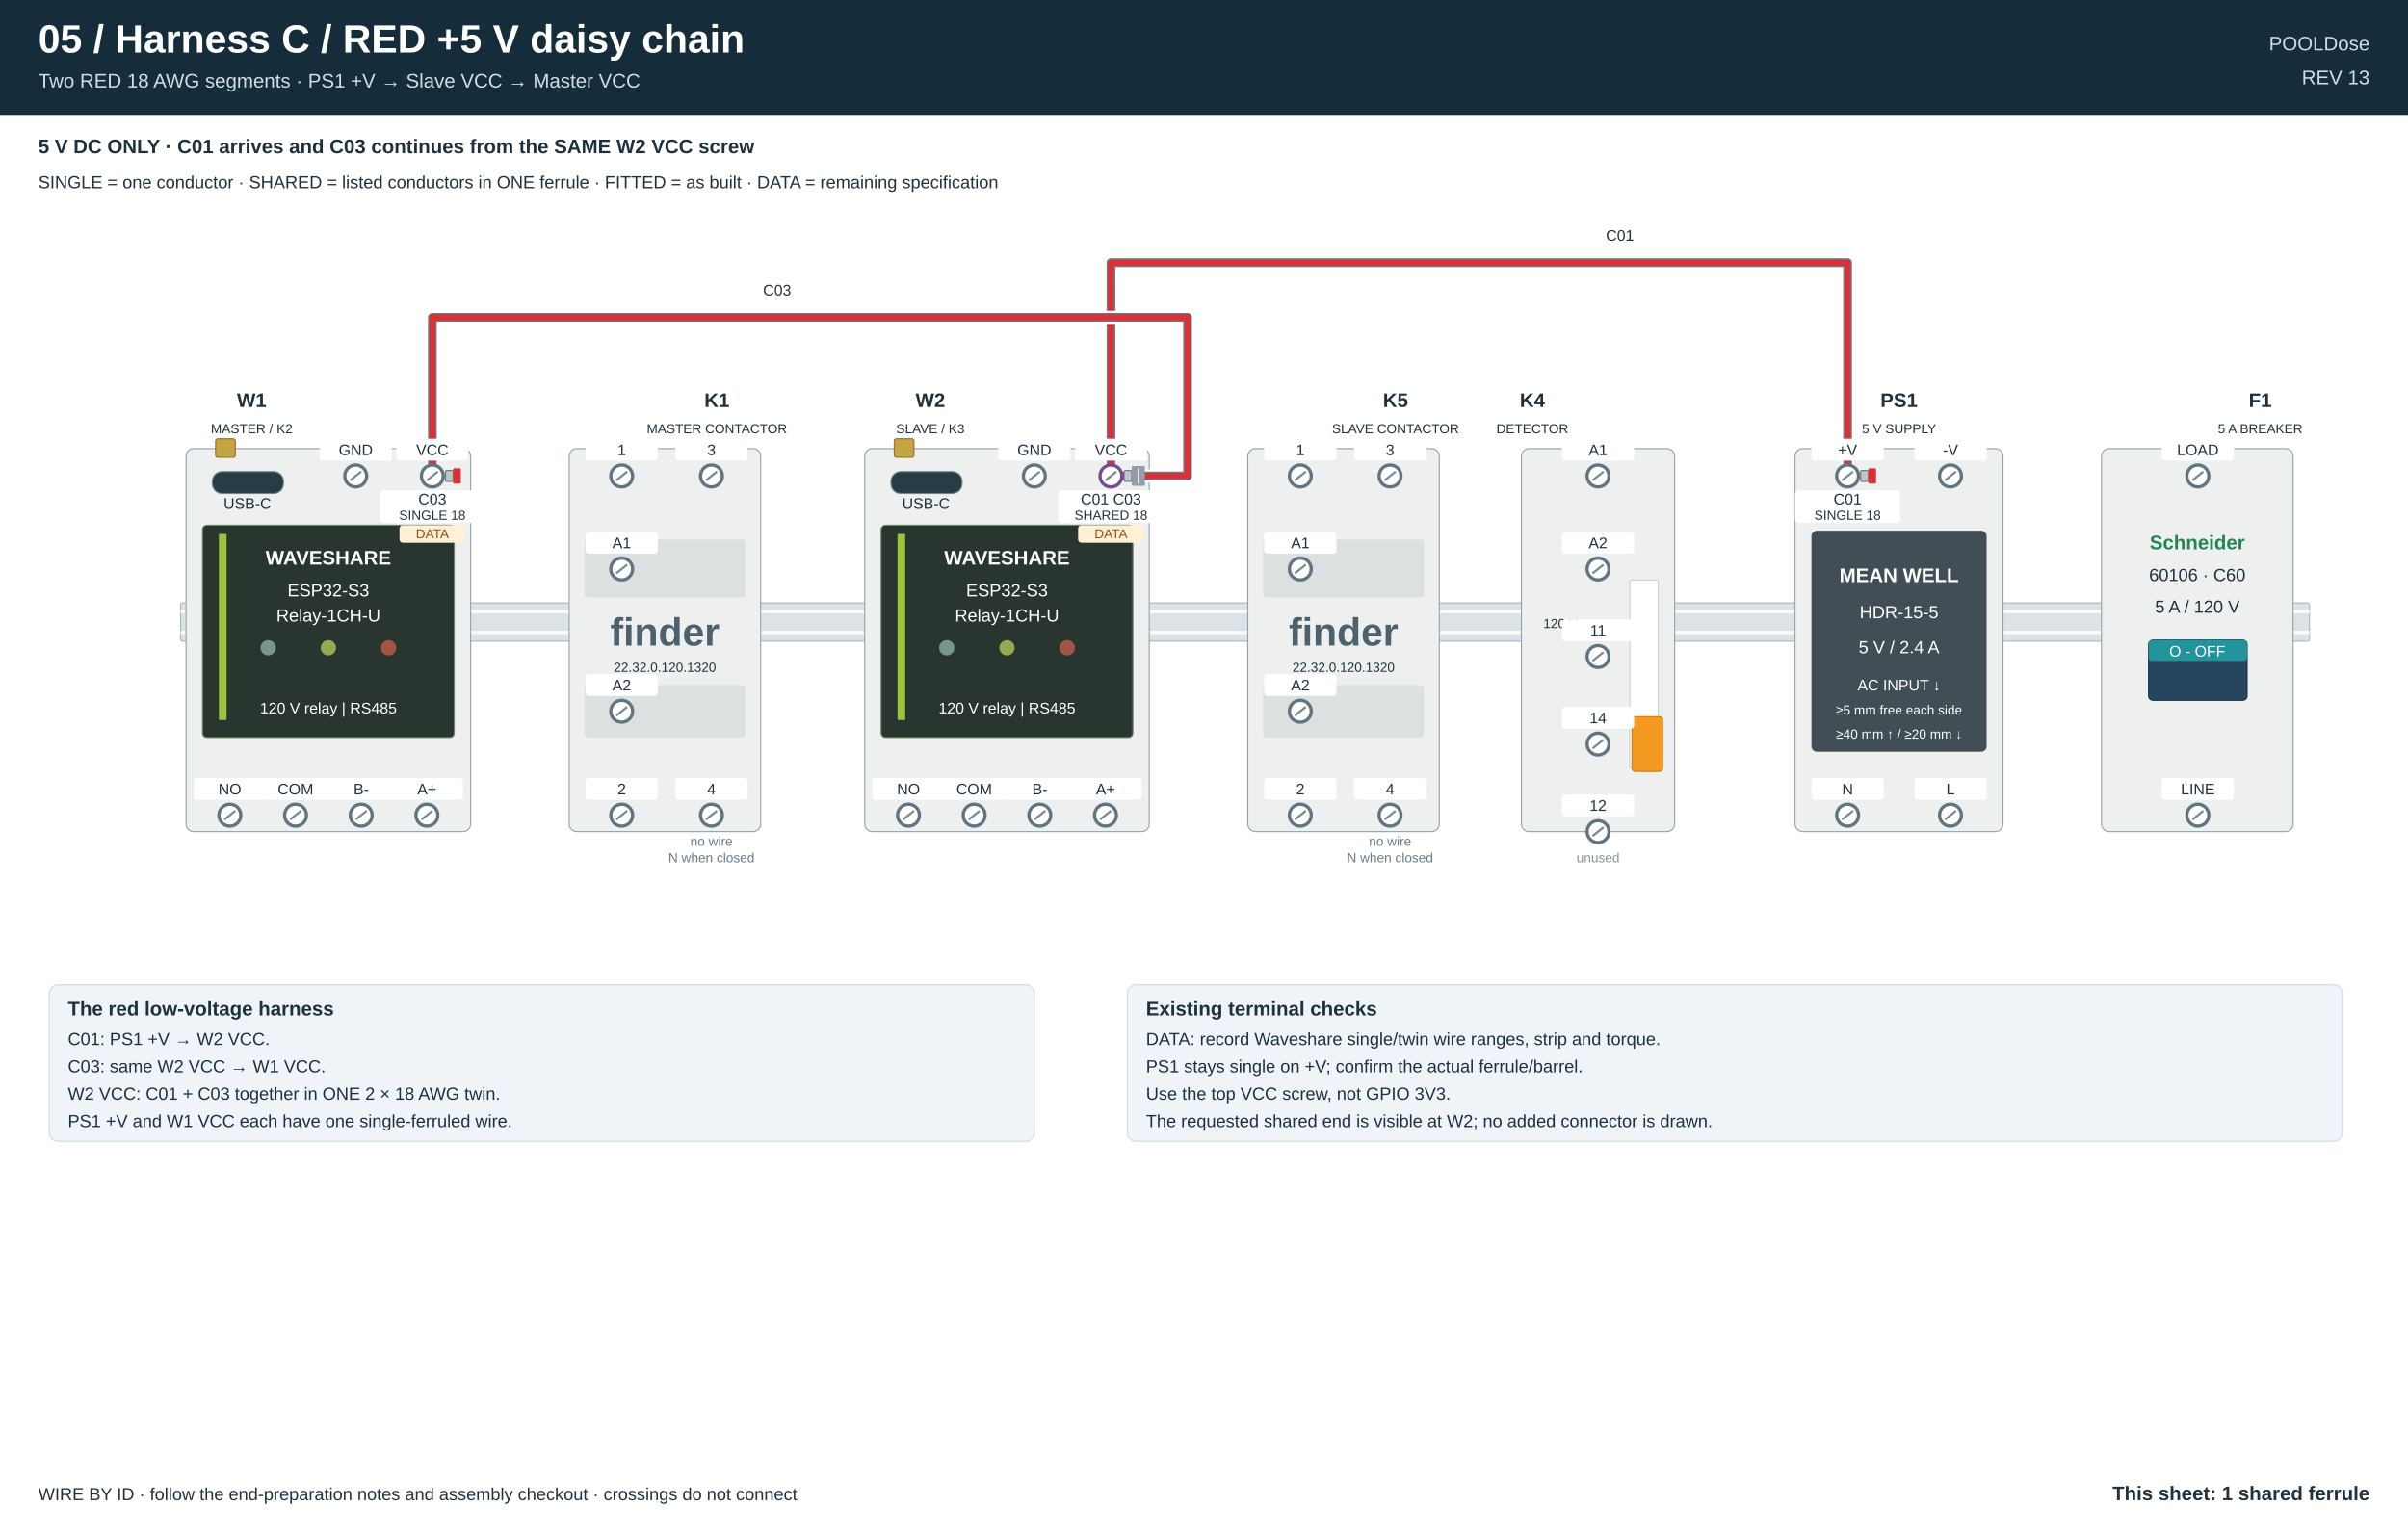
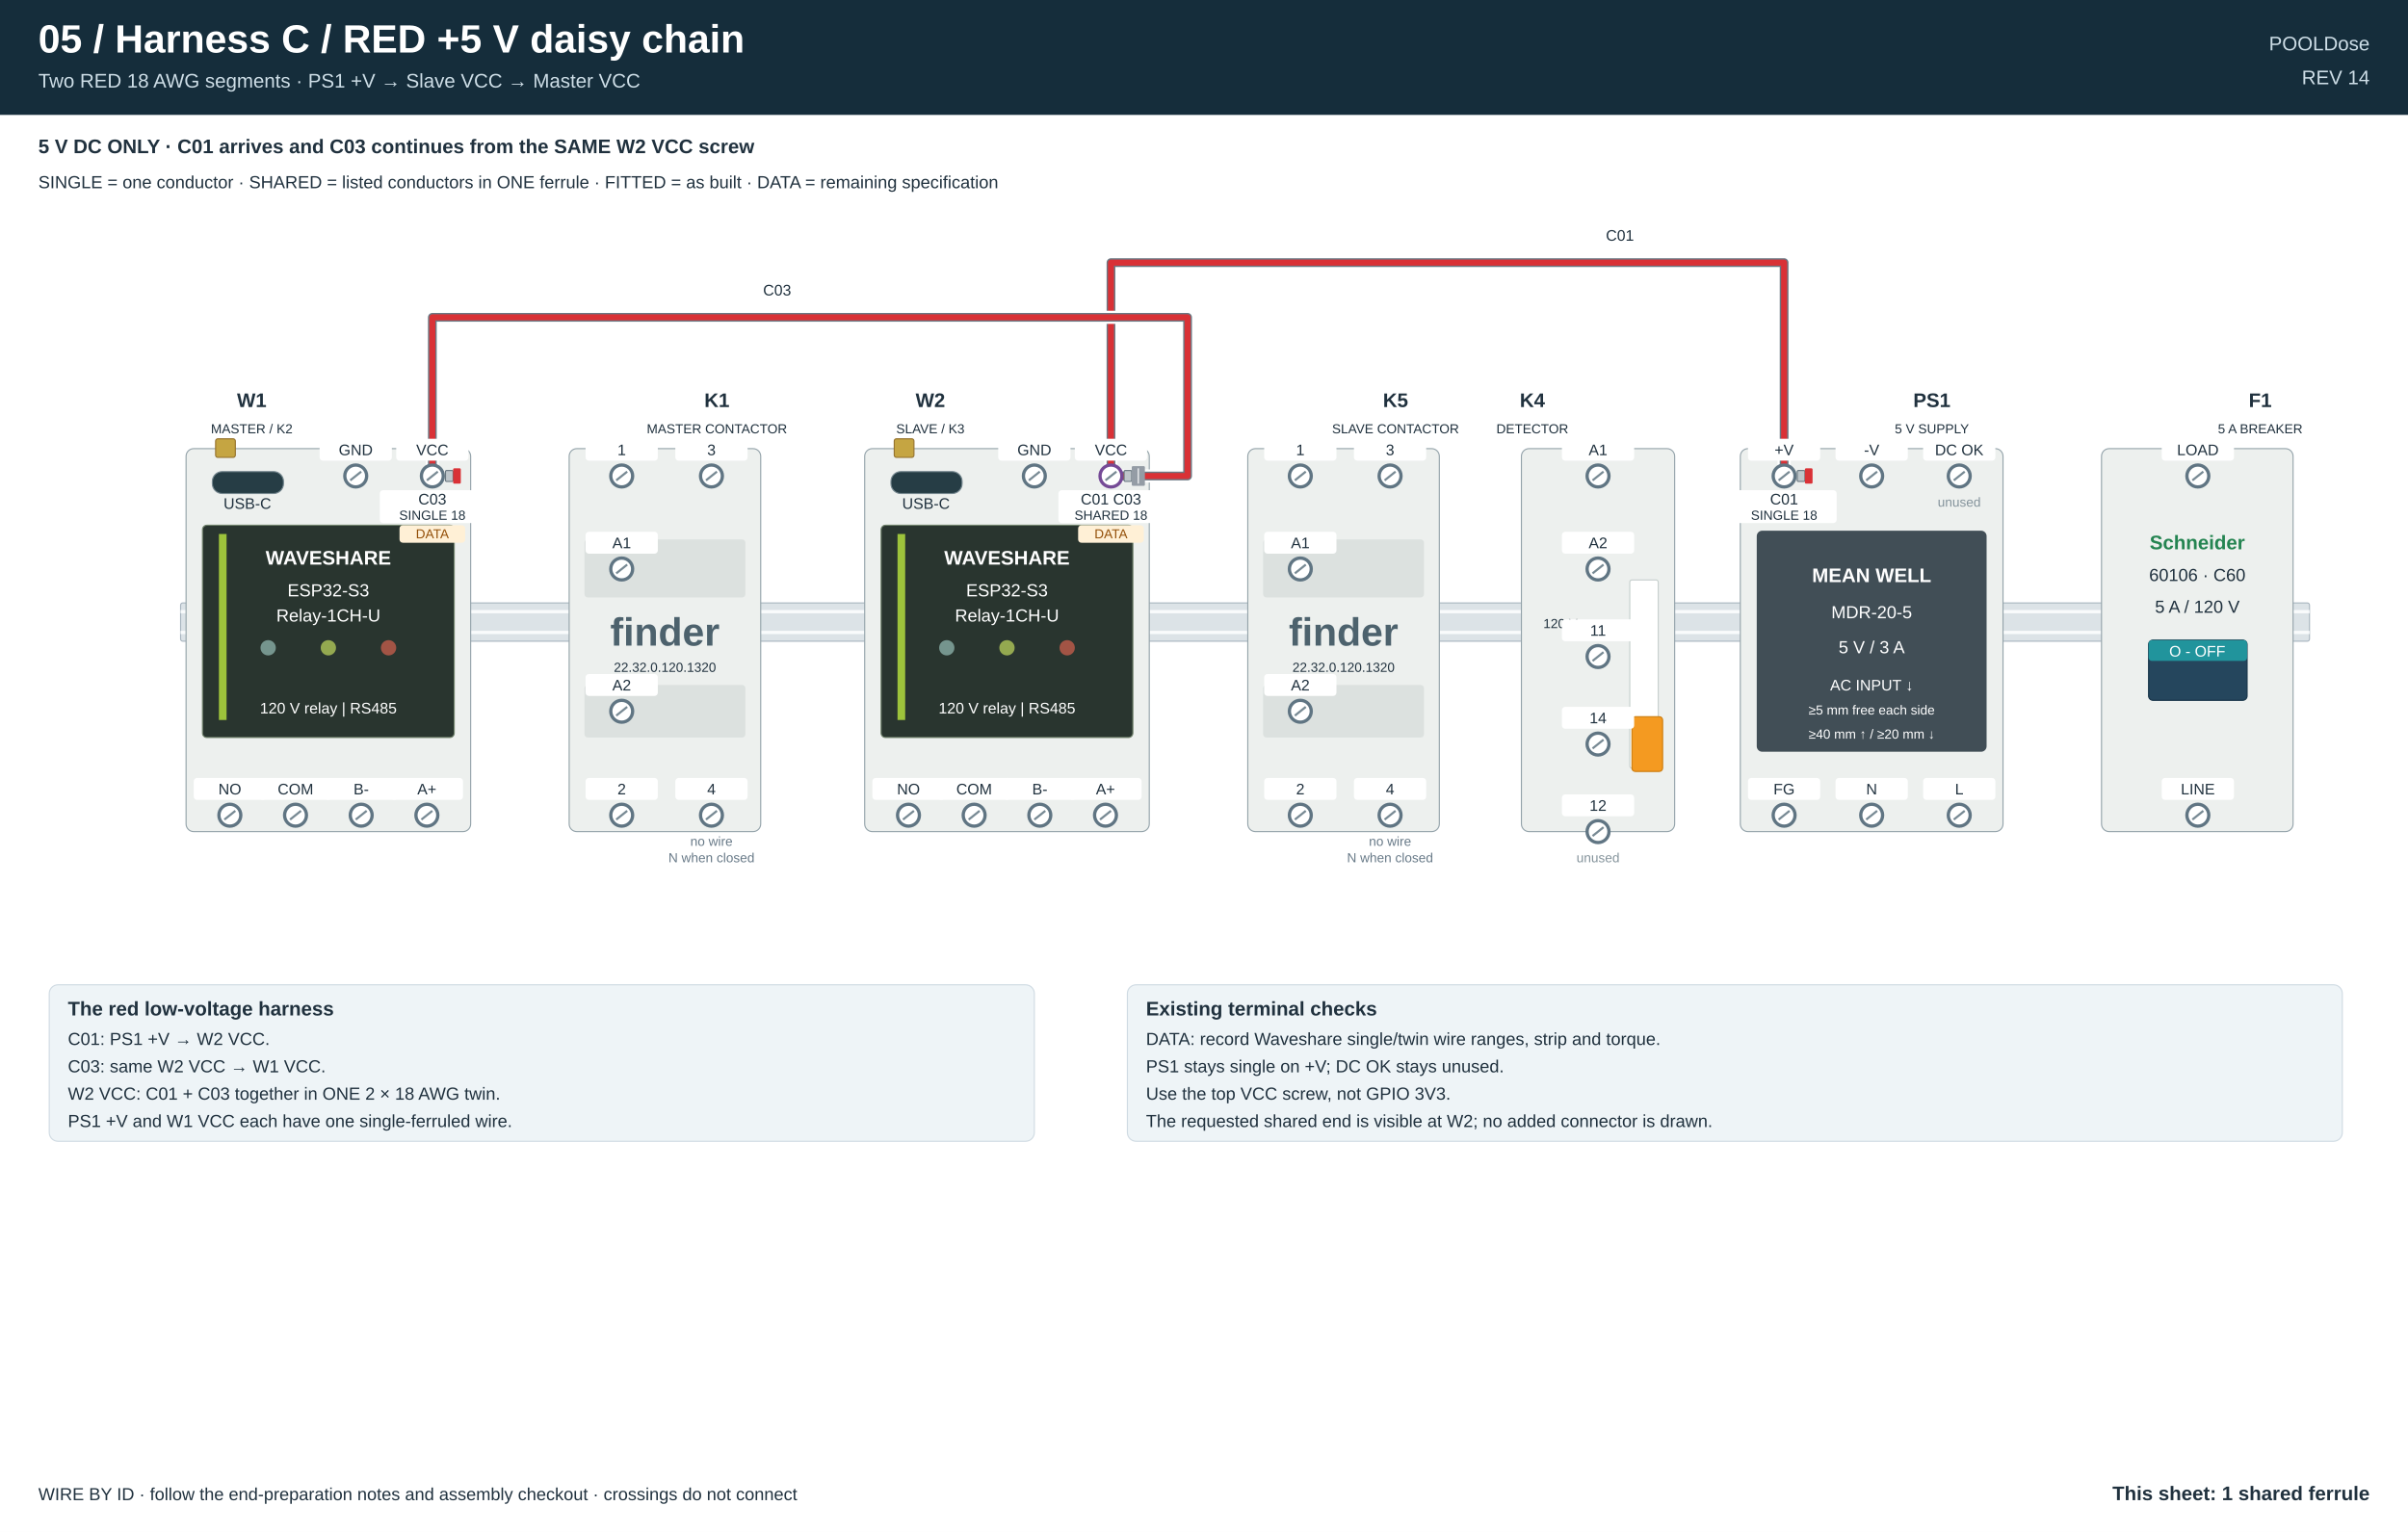
<svg xmlns="http://www.w3.org/2000/svg" width="2200" height="1400" viewBox="0 0 2200 1400" role="img" aria-label="C / RED +5 V">
  <style>text{font-family:Arial,Helvetica,sans-serif;fill:#20313e}
.t-title{font-size:36px;font-weight:700;fill:white}.t-sub{font-size:18px;fill:#cedee7}
.t-label{font-size:18px;font-weight:700}.t-small{font-size:16px}.t-tiny{font-size:14px}
.t-micro{font-size:12px}.t-white{fill:white}.t-muted{fill:#677987}
.wire{cursor:pointer}.wire path{fill:none;stroke-linecap:round;stroke-linejoin:round}
.endpoint{cursor:pointer}.wire.muted,.endpoint.muted{opacity:.12}.wire.selected .halo{stroke:#f3bb42;stroke-width:15}
.endpoint.selected .screw{fill:#ffe599;stroke:#916012;stroke-width:4}
.wire:focus,.endpoint:focus{outline:3px solid #e7ac36}.unused{fill:#85939d}
</style>
  <rect x="0" y="0" width="2200" height="1400" fill="#fff" stroke="none" rx="0" />
  <rect x="0" y="0" width="2200" height="105" fill="#152d3b" stroke="none" rx="0" />
  <text x="35" y="48" class="t-title">05  /  Harness C / RED +5 V daisy chain</text>
  <text x="35" y="80" class="t-sub">Two RED 18 AWG segments · PS1 +V → Slave VCC → Master VCC</text>
  <text x="2165" y="46" class="t-sub" text-anchor="end">POOLDose</text>
-   <text x="2165" y="77" class="t-sub" text-anchor="end">REV 13</text>
+   <text x="2165" y="77" class="t-sub" text-anchor="end">REV 14</text>
  <text x="35" y="140" class="t-label">5 V DC ONLY   ·   C01 arrives and C03 continues from the SAME W2 VCC screw</text>
  <text x="35" y="172" class="t-small">SINGLE = one conductor   ·   SHARED = listed conductors in ONE ferrule   ·   FITTED = as built   ·   DATA = remaining specification</text>
  <rect x="165" y="551" width="1945" height="35" fill="#dce3e7" stroke="#a8b5bf" rx="2" />
  <path d="M165 559 H2110 M165 578 H2110" fill="none" stroke="#f9fbfc" stroke-width="3" />
  <g class="device" data-device="W1" data-x="170">
    <rect x="170" y="410" width="260" height="350" fill="#edf0ee" stroke="#94a3aa" rx="7" />
    <rect x="185" y="480" width="230" height="194" fill="#29352f" stroke="#70826b" rx="4" />
    <rect x="200" y="488" width="7" height="170" fill="#9dc33b" stroke="none" rx="0" />
    <text x="300.0" y="516" class="t-label" text-anchor="middle" style="fill:#fff">WAVESHARE</text>
    <text x="300.0" y="545" class="t-small" text-anchor="middle" style="fill:#fff">ESP32-S3</text>
    <text x="300.0" y="568" class="t-small" text-anchor="middle" style="fill:#fff">Relay-1CH-U</text>
    <circle cx="245" cy="592" r="7" fill="#75958e" stroke="none" />
    <circle cx="300" cy="592" r="7" fill="#94a950" stroke="none" />
    <circle cx="355" cy="592" r="7" fill="#a25445" stroke="none" />
    <text x="300.0" y="652" class="t-tiny" text-anchor="middle" style="fill:#fff">120 V relay | RS485</text>
    <rect x="194" y="431" width="65" height="20" fill="#263d45" stroke="#74868e" rx="9" />
    <text x="226" y="465" class="t-tiny" text-anchor="middle">USB-C</text>
    <rect x="197" y="401" width="18" height="17" fill="#c5a542" stroke="#94712c" rx="2" />
  </g>
  <g class="device" data-device="K1" data-x="520">
    <rect x="520" y="410" width="175" height="350" fill="#edf0ee" stroke="#94a3aa" rx="7" />
    <rect x="534" y="493" width="147" height="53" fill="#dce1df" stroke="none" rx="3" />
    <rect x="534" y="626" width="147" height="48" fill="#dce1df" stroke="none" rx="3" />
    <text x="607.5" y="590" class="t-title" text-anchor="middle" style="fill:#4d626d">finder</text>
    <text x="607.5" y="614" class="t-micro" text-anchor="middle">22.32.0.120.1320</text>
  </g>
  <g class="device" data-device="W2" data-x="790">
    <rect x="790" y="410" width="260" height="350" fill="#edf0ee" stroke="#94a3aa" rx="7" />
    <rect x="805" y="480" width="230" height="194" fill="#29352f" stroke="#70826b" rx="4" />
    <rect x="820" y="488" width="7" height="170" fill="#9dc33b" stroke="none" rx="0" />
    <text x="920.0" y="516" class="t-label" text-anchor="middle" style="fill:#fff">WAVESHARE</text>
    <text x="920.0" y="545" class="t-small" text-anchor="middle" style="fill:#fff">ESP32-S3</text>
    <text x="920.0" y="568" class="t-small" text-anchor="middle" style="fill:#fff">Relay-1CH-U</text>
    <circle cx="865" cy="592" r="7" fill="#75958e" stroke="none" />
    <circle cx="920" cy="592" r="7" fill="#94a950" stroke="none" />
    <circle cx="975" cy="592" r="7" fill="#a25445" stroke="none" />
    <text x="920.0" y="652" class="t-tiny" text-anchor="middle" style="fill:#fff">120 V relay | RS485</text>
    <rect x="814" y="431" width="65" height="20" fill="#263d45" stroke="#74868e" rx="9" />
    <text x="846" y="465" class="t-tiny" text-anchor="middle">USB-C</text>
    <rect x="817" y="401" width="18" height="17" fill="#c5a542" stroke="#94712c" rx="2" />
  </g>
  <g class="device" data-device="K5" data-x="1140">
    <rect x="1140" y="410" width="175" height="350" fill="#edf0ee" stroke="#94a3aa" rx="7" />
    <rect x="1154" y="493" width="147" height="53" fill="#dce1df" stroke="none" rx="3" />
    <rect x="1154" y="626" width="147" height="48" fill="#dce1df" stroke="none" rx="3" />
    <text x="1227.5" y="590" class="t-title" text-anchor="middle" style="fill:#4d626d">finder</text>
    <text x="1227.5" y="614" class="t-micro" text-anchor="middle">22.32.0.120.1320</text>
  </g>
  <g class="device" data-device="K4" data-x="1390">
    <rect x="1390" y="410" width="140" height="350" fill="#edf0ee" stroke="#94a3aa" rx="7" />
    <rect x="1489" y="530" width="26" height="172" fill="#fff" stroke="#c6cfcd" rx="2" />
    <rect x="1491" y="655" width="28" height="50" fill="#f49a21" stroke="#cc7b0c" rx="3" />
    <text x="1410" y="574" class="t-micro">120 V</text>
  </g>
-   <g class="device" data-device="PS1" data-x="1640">
-     <rect x="1640" y="410" width="190" height="350" fill="#edf0ee" stroke="#94a3aa" rx="7" />
-     <rect x="1655" y="485" width="160" height="202" fill="#414e56" stroke="none" rx="5" />
-     <text x="1735.0" y="532" class="t-label" text-anchor="middle" style="fill:#fff">MEAN WELL</text>
-     <text x="1735.0" y="565" class="t-small" text-anchor="middle" style="fill:#fff">HDR-15-5</text>
-     <text x="1735.0" y="597" class="t-small" text-anchor="middle" style="fill:#fff">5 V / 2.4 A</text>
-     <text x="1735.0" y="631" class="t-tiny" text-anchor="middle" style="fill:#fff">AC INPUT ↓</text>
-     <text x="1735.0" y="653" class="t-micro" text-anchor="middle" style="fill:#fff">≥5 mm free each side</text>
-     <text x="1735.0" y="675" class="t-micro" text-anchor="middle" style="fill:#fff">≥40 mm ↑ / ≥20 mm ↓</text>
+   <g class="device" data-device="PS1" data-x="1590">
+     <rect x="1590" y="410" width="240" height="350" fill="#edf0ee" stroke="#94a3aa" rx="7" />
+     <rect x="1605" y="485" width="210" height="202" fill="#414e56" stroke="none" rx="5" />
+     <text x="1710.0" y="532" class="t-label" text-anchor="middle" style="fill:#fff">MEAN WELL</text>
+     <text x="1710.0" y="565" class="t-small" text-anchor="middle" style="fill:#fff">MDR-20-5</text>
+     <text x="1710.0" y="597" class="t-small" text-anchor="middle" style="fill:#fff">5 V / 3 A</text>
+     <text x="1710.0" y="631" class="t-tiny" text-anchor="middle" style="fill:#fff">AC INPUT ↓</text>
+     <text x="1710.0" y="653" class="t-micro" text-anchor="middle" style="fill:#fff">≥5 mm free each side</text>
+     <text x="1710.0" y="675" class="t-micro" text-anchor="middle" style="fill:#fff">≥40 mm ↑ / ≥20 mm ↓</text>
  </g>
  <g class="device" data-device="F1" data-x="1920">
    <rect x="1920" y="410" width="175" height="350" fill="#edf0ee" stroke="#94a3aa" rx="7" />
    <text x="2007.5" y="502" class="t-label" text-anchor="middle" style="fill:#248451">Schneider</text>
    <text x="2007.5" y="531" class="t-small" text-anchor="middle">60106 · C60</text>
    <text x="2007.5" y="560" class="t-small" text-anchor="middle">5 A / 120 V</text>
    <rect x="1963" y="585" width="90" height="55" fill="#25465d" stroke="#153246" rx="4" />
    <rect x="1963" y="585" width="90" height="19" fill="#21949c" stroke="none" rx="3" />
    <text x="2007.5" y="600" class="t-tiny" text-anchor="middle" style="fill:#fff">O - OFF</text>
  </g>
-   <g class="wire" data-wires="C01" tabindex="0" role="button" aria-label="C01: Red, PS1 top LEFT +V, terminal 1 to W2 Slave / K3: top power RIGHT (+5 V) screw VCC">
-     <path d="M1688,435 L1688,240 L1015,240 L1015,435" fill="none" stroke="#fff" stroke-width="12" class="halo" />
-     <path d="M1688,435 L1688,240 L1015,240 L1015,435" fill="none" stroke="#6a7883" stroke-width="8" />
-     <path d="M1688,435 L1688,240 L1015,240 L1015,435" fill="none" stroke="#d93136" stroke-width="5.5" id="wire-C01" data-from="PS1:+V" data-to="W2:VCC" />
+   <g class="wire" data-wires="C01" tabindex="0" role="button" aria-label="C01: Red, PS1 top LEFT +V to W2 Slave / K3: top power RIGHT (+5 V) screw VCC">
+     <path d="M1630,435 L1630,240 L1015,240 L1015,435" fill="none" stroke="#fff" stroke-width="12" class="halo" />
+     <path d="M1630,435 L1630,240 L1015,240 L1015,435" fill="none" stroke="#6a7883" stroke-width="8" />
+     <path d="M1630,435 L1630,240 L1015,240 L1015,435" fill="none" stroke="#d93136" stroke-width="5.5" id="wire-C01" data-from="PS1:+V" data-to="W2:VCC" />
  </g>
  <g class="wire" data-wires="C03" tabindex="0" role="button" aria-label="C03: Red, W2 Slave / K3: top power RIGHT (+5 V) screw VCC to W1 Master / K2: top power RIGHT (+5 V) screw VCC">
    <path d="M1015,435 L1085,435 L1085,290 L395,290 L395,435" fill="none" stroke="#fff" stroke-width="12" class="halo" />
    <path d="M1015,435 L1085,435 L1085,290 L395,290 L395,435" fill="none" stroke="#6a7883" stroke-width="8" />
    <path d="M1015,435 L1085,435 L1085,290 L395,290 L395,435" fill="none" stroke="#d93136" stroke-width="5.5" id="wire-C03" data-from="W2:VCC" data-to="W1:VCC" />
  </g>
  <text x="230" y="372" class="t-label" text-anchor="middle">W1</text>
  <text x="230" y="396" class="t-micro" text-anchor="middle">MASTER / K2</text>
  <text x="655" y="372" class="t-label" text-anchor="middle">K1</text>
  <text x="655" y="396" class="t-micro" text-anchor="middle">MASTER CONTACTOR</text>
  <text x="850" y="372" class="t-label" text-anchor="middle">W2</text>
  <text x="850" y="396" class="t-micro" text-anchor="middle">SLAVE / K3</text>
  <text x="1275" y="372" class="t-label" text-anchor="middle">K5</text>
  <text x="1275" y="396" class="t-micro" text-anchor="middle">SLAVE CONTACTOR</text>
  <text x="1400" y="372" class="t-label" text-anchor="middle">K4</text>
  <text x="1400" y="396" class="t-micro" text-anchor="middle">DETECTOR</text>
-   <text x="1735" y="372" class="t-label" text-anchor="middle">PS1</text>
-   <text x="1735" y="396" class="t-micro" text-anchor="middle">5 V SUPPLY</text>
+   <text x="1765" y="372" class="t-label" text-anchor="middle">PS1</text>
+   <text x="1765" y="396" class="t-micro" text-anchor="middle">5 V SUPPLY</text>
  <text x="2065" y="372" class="t-label" text-anchor="middle">F1</text>
  <text x="2065" y="396" class="t-micro" text-anchor="middle">5 A BREAKER</text>
  <g class="endpoint" data-endpoint="W1:GND" data-wires="" data-prep="" data-status="">
    <circle cx="325" cy="435" r="10" fill="#fff" stroke="#607583" class="screw" stroke-width="3" />
    <path d="M320 439 l10 -8" fill="none" stroke="#788a94" stroke-width="2" />
    <rect x="292" y="401" width="66" height="20" fill="#fff" stroke="none" rx="3" />
    <text x="325" y="416" class="t-tiny" text-anchor="middle">GND</text>
  </g>
  <g class="endpoint" data-endpoint="W1:VCC" data-wires="C03" data-prep="S18" data-status="DATA">
    <circle cx="395" cy="435" r="10" fill="#fff" stroke="#607583" class="screw" stroke-width="3" />
    <path d="M390 439 l10 -8" fill="none" stroke="#788a94" stroke-width="2" />
    <rect x="362" y="401" width="66" height="20" fill="#fff" stroke="none" rx="3" />
    <text x="395" y="416" class="t-tiny" text-anchor="middle">VCC</text>
    <rect x="347" y="448" width="96" height="30" fill="#fff" stroke="none" rx="3" />
    <text x="395" y="461" class="t-tiny" text-anchor="middle">C03</text>
    <text x="395" y="475" class="t-micro" text-anchor="middle">SINGLE 18</text>
    <rect x="365" y="480" width="60" height="16" fill="#fff0d6" stroke="none" rx="3" />
    <text x="395" y="492" class="t-micro" text-anchor="middle" style="fill:#934f08">DATA</text>
    <rect x="407" y="430" width="7" height="10" fill="#bec6ca" stroke="#67757e" rx="1" />
    <rect x="414" y="428" width="7" height="14" fill="#d93136" stroke="none" rx="1" />
  </g>
  <g class="endpoint" data-endpoint="W1:NO" data-wires="" data-prep="" data-status="">
    <circle cx="210" cy="745" r="10" fill="#fff" stroke="#607583" class="screw" stroke-width="3" />
    <path d="M205 749 l10 -8" fill="none" stroke="#788a94" stroke-width="2" />
    <rect x="177" y="711" width="66" height="20" fill="#fff" stroke="none" rx="3" />
    <text x="210" y="726" class="t-tiny" text-anchor="middle">NO</text>
  </g>
  <g class="endpoint" data-endpoint="W1:COM" data-wires="" data-prep="" data-status="">
    <circle cx="270" cy="745" r="10" fill="#fff" stroke="#607583" class="screw" stroke-width="3" />
    <path d="M265 749 l10 -8" fill="none" stroke="#788a94" stroke-width="2" />
    <rect x="237" y="711" width="66" height="20" fill="#fff" stroke="none" rx="3" />
    <text x="270" y="726" class="t-tiny" text-anchor="middle">COM</text>
  </g>
  <g class="endpoint" data-endpoint="W1:B-" data-wires="" data-prep="" data-status="">
    <circle cx="330" cy="745" r="10" fill="#fff" stroke="#607583" class="screw" stroke-width="3" />
    <path d="M325 749 l10 -8" fill="none" stroke="#788a94" stroke-width="2" />
    <rect x="297" y="711" width="66" height="20" fill="#fff" stroke="none" rx="3" />
    <text x="330" y="726" class="t-tiny" text-anchor="middle">B-</text>
  </g>
  <g class="endpoint" data-endpoint="W1:A+" data-wires="" data-prep="" data-status="">
    <circle cx="390" cy="745" r="10" fill="#fff" stroke="#607583" class="screw" stroke-width="3" />
    <path d="M385 749 l10 -8" fill="none" stroke="#788a94" stroke-width="2" />
    <rect x="357" y="711" width="66" height="20" fill="#fff" stroke="none" rx="3" />
    <text x="390" y="726" class="t-tiny" text-anchor="middle">A+</text>
  </g>
  <g class="endpoint" data-endpoint="K1:1" data-wires="" data-prep="" data-status="">
    <circle cx="568" cy="435" r="10" fill="#fff" stroke="#607583" class="screw" stroke-width="3" />
    <path d="M563 439 l10 -8" fill="none" stroke="#788a94" stroke-width="2" />
    <rect x="535" y="401" width="66" height="20" fill="#fff" stroke="none" rx="3" />
    <text x="568" y="416" class="t-tiny" text-anchor="middle">1</text>
  </g>
  <g class="endpoint" data-endpoint="K1:3" data-wires="" data-prep="" data-status="">
    <circle cx="650" cy="435" r="10" fill="#fff" stroke="#607583" class="screw" stroke-width="3" />
    <path d="M645 439 l10 -8" fill="none" stroke="#788a94" stroke-width="2" />
    <rect x="617" y="401" width="66" height="20" fill="#fff" stroke="none" rx="3" />
    <text x="650" y="416" class="t-tiny" text-anchor="middle">3</text>
  </g>
  <g class="endpoint" data-endpoint="K1:A1" data-wires="" data-prep="" data-status="">
    <circle cx="568" cy="520" r="10" fill="#fff" stroke="#607583" class="screw" stroke-width="3" />
    <path d="M563 524 l10 -8" fill="none" stroke="#788a94" stroke-width="2" />
    <rect x="535" y="486" width="66" height="20" fill="#fff" stroke="none" rx="3" />
    <text x="568" y="501" class="t-tiny" text-anchor="middle">A1</text>
  </g>
  <g class="endpoint" data-endpoint="K1:A2" data-wires="" data-prep="" data-status="">
    <circle cx="568" cy="650" r="10" fill="#fff" stroke="#607583" class="screw" stroke-width="3" />
    <path d="M563 654 l10 -8" fill="none" stroke="#788a94" stroke-width="2" />
    <rect x="535" y="616" width="66" height="20" fill="#fff" stroke="none" rx="3" />
    <text x="568" y="631" class="t-tiny" text-anchor="middle">A2</text>
  </g>
  <g class="endpoint" data-endpoint="K1:2" data-wires="" data-prep="" data-status="">
    <circle cx="568" cy="745" r="10" fill="#fff" stroke="#607583" class="screw" stroke-width="3" />
    <path d="M563 749 l10 -8" fill="none" stroke="#788a94" stroke-width="2" />
    <rect x="535" y="711" width="66" height="20" fill="#fff" stroke="none" rx="3" />
    <text x="568" y="726" class="t-tiny" text-anchor="middle">2</text>
  </g>
  <g class="endpoint" data-endpoint="K1:4" data-wires="" data-prep="" data-status="">
    <circle cx="650" cy="745" r="10" fill="#fff" stroke="#607583" class="screw" stroke-width="3" />
    <path d="M645 749 l10 -8" fill="none" stroke="#788a94" stroke-width="2" />
    <rect x="617" y="711" width="66" height="20" fill="#fff" stroke="none" rx="3" />
    <text x="650" y="726" class="t-tiny" text-anchor="middle">4</text>
    <text x="650" y="773" class="t-micro" text-anchor="middle" style="fill:#677987">no wire</text>
    <text x="650" y="788" class="t-micro" text-anchor="middle" style="fill:#677987">N when closed</text>
  </g>
  <g class="endpoint" data-endpoint="W2:GND" data-wires="" data-prep="" data-status="">
    <circle cx="945" cy="435" r="10" fill="#fff" stroke="#607583" class="screw" stroke-width="3" />
    <path d="M940 439 l10 -8" fill="none" stroke="#788a94" stroke-width="2" />
    <rect x="912" y="401" width="66" height="20" fill="#fff" stroke="none" rx="3" />
    <text x="945" y="416" class="t-tiny" text-anchor="middle">GND</text>
  </g>
  <g class="endpoint" data-endpoint="W2:VCC" data-wires="C01 C03" data-prep="T18" data-status="DATA">
    <circle cx="1015" cy="435" r="10" fill="#fff" stroke="#754a96" class="screw" stroke-width="3" />
    <path d="M1010 439 l10 -8" fill="none" stroke="#788a94" stroke-width="2" />
    <rect x="982" y="401" width="66" height="20" fill="#fff" stroke="none" rx="3" />
    <text x="1015" y="416" class="t-tiny" text-anchor="middle">VCC</text>
    <rect x="967" y="448" width="96" height="30" fill="#fff" stroke="none" rx="3" />
    <text x="1015" y="461" class="t-tiny" text-anchor="middle">C01 C03</text>
    <text x="1015" y="475" class="t-micro" text-anchor="middle">SHARED 18</text>
    <rect x="985" y="480" width="60" height="16" fill="#fff0d6" stroke="none" rx="3" />
    <text x="1015" y="492" class="t-micro" text-anchor="middle" style="fill:#934f08">DATA</text>
    <rect x="1027" y="430" width="7" height="10" fill="#bec6ca" stroke="#67757e" rx="1" />
    <rect x="1034" y="426" width="12" height="18" fill="#949ca5" stroke="none" rx="1" />
    <path d="M1040 428 V442" fill="none" stroke="#fff" stroke-width="1" />
  </g>
  <g class="endpoint" data-endpoint="W2:NO" data-wires="" data-prep="" data-status="">
    <circle cx="830" cy="745" r="10" fill="#fff" stroke="#607583" class="screw" stroke-width="3" />
    <path d="M825 749 l10 -8" fill="none" stroke="#788a94" stroke-width="2" />
    <rect x="797" y="711" width="66" height="20" fill="#fff" stroke="none" rx="3" />
    <text x="830" y="726" class="t-tiny" text-anchor="middle">NO</text>
  </g>
  <g class="endpoint" data-endpoint="W2:COM" data-wires="" data-prep="" data-status="">
    <circle cx="890" cy="745" r="10" fill="#fff" stroke="#607583" class="screw" stroke-width="3" />
    <path d="M885 749 l10 -8" fill="none" stroke="#788a94" stroke-width="2" />
    <rect x="857" y="711" width="66" height="20" fill="#fff" stroke="none" rx="3" />
    <text x="890" y="726" class="t-tiny" text-anchor="middle">COM</text>
  </g>
  <g class="endpoint" data-endpoint="W2:B-" data-wires="" data-prep="" data-status="">
    <circle cx="950" cy="745" r="10" fill="#fff" stroke="#607583" class="screw" stroke-width="3" />
    <path d="M945 749 l10 -8" fill="none" stroke="#788a94" stroke-width="2" />
    <rect x="917" y="711" width="66" height="20" fill="#fff" stroke="none" rx="3" />
    <text x="950" y="726" class="t-tiny" text-anchor="middle">B-</text>
  </g>
  <g class="endpoint" data-endpoint="W2:A+" data-wires="" data-prep="" data-status="">
    <circle cx="1010" cy="745" r="10" fill="#fff" stroke="#607583" class="screw" stroke-width="3" />
    <path d="M1005 749 l10 -8" fill="none" stroke="#788a94" stroke-width="2" />
    <rect x="977" y="711" width="66" height="20" fill="#fff" stroke="none" rx="3" />
    <text x="1010" y="726" class="t-tiny" text-anchor="middle">A+</text>
  </g>
  <g class="endpoint" data-endpoint="K5:1" data-wires="" data-prep="" data-status="">
    <circle cx="1188" cy="435" r="10" fill="#fff" stroke="#607583" class="screw" stroke-width="3" />
    <path d="M1183 439 l10 -8" fill="none" stroke="#788a94" stroke-width="2" />
    <rect x="1155" y="401" width="66" height="20" fill="#fff" stroke="none" rx="3" />
    <text x="1188" y="416" class="t-tiny" text-anchor="middle">1</text>
  </g>
  <g class="endpoint" data-endpoint="K5:3" data-wires="" data-prep="" data-status="">
    <circle cx="1270" cy="435" r="10" fill="#fff" stroke="#607583" class="screw" stroke-width="3" />
    <path d="M1265 439 l10 -8" fill="none" stroke="#788a94" stroke-width="2" />
    <rect x="1237" y="401" width="66" height="20" fill="#fff" stroke="none" rx="3" />
    <text x="1270" y="416" class="t-tiny" text-anchor="middle">3</text>
  </g>
  <g class="endpoint" data-endpoint="K5:A1" data-wires="" data-prep="" data-status="">
    <circle cx="1188" cy="520" r="10" fill="#fff" stroke="#607583" class="screw" stroke-width="3" />
    <path d="M1183 524 l10 -8" fill="none" stroke="#788a94" stroke-width="2" />
    <rect x="1155" y="486" width="66" height="20" fill="#fff" stroke="none" rx="3" />
    <text x="1188" y="501" class="t-tiny" text-anchor="middle">A1</text>
  </g>
  <g class="endpoint" data-endpoint="K5:A2" data-wires="" data-prep="" data-status="">
    <circle cx="1188" cy="650" r="10" fill="#fff" stroke="#607583" class="screw" stroke-width="3" />
    <path d="M1183 654 l10 -8" fill="none" stroke="#788a94" stroke-width="2" />
    <rect x="1155" y="616" width="66" height="20" fill="#fff" stroke="none" rx="3" />
    <text x="1188" y="631" class="t-tiny" text-anchor="middle">A2</text>
  </g>
  <g class="endpoint" data-endpoint="K5:2" data-wires="" data-prep="" data-status="">
    <circle cx="1188" cy="745" r="10" fill="#fff" stroke="#607583" class="screw" stroke-width="3" />
    <path d="M1183 749 l10 -8" fill="none" stroke="#788a94" stroke-width="2" />
    <rect x="1155" y="711" width="66" height="20" fill="#fff" stroke="none" rx="3" />
    <text x="1188" y="726" class="t-tiny" text-anchor="middle">2</text>
  </g>
  <g class="endpoint" data-endpoint="K5:4" data-wires="" data-prep="" data-status="">
    <circle cx="1270" cy="745" r="10" fill="#fff" stroke="#607583" class="screw" stroke-width="3" />
    <path d="M1265 749 l10 -8" fill="none" stroke="#788a94" stroke-width="2" />
    <rect x="1237" y="711" width="66" height="20" fill="#fff" stroke="none" rx="3" />
    <text x="1270" y="726" class="t-tiny" text-anchor="middle">4</text>
    <text x="1270" y="773" class="t-micro" text-anchor="middle" style="fill:#677987">no wire</text>
    <text x="1270" y="788" class="t-micro" text-anchor="middle" style="fill:#677987">N when closed</text>
  </g>
  <g class="endpoint" data-endpoint="K4:A1" data-wires="" data-prep="" data-status="">
    <circle cx="1460" cy="435" r="10" fill="#fff" stroke="#607583" class="screw" stroke-width="3" />
    <path d="M1455 439 l10 -8" fill="none" stroke="#788a94" stroke-width="2" />
    <rect x="1427" y="401" width="66" height="20" fill="#fff" stroke="none" rx="3" />
    <text x="1460" y="416" class="t-tiny" text-anchor="middle">A1</text>
  </g>
  <g class="endpoint" data-endpoint="K4:A2" data-wires="" data-prep="" data-status="">
    <circle cx="1460" cy="520" r="10" fill="#fff" stroke="#607583" class="screw" stroke-width="3" />
    <path d="M1455 524 l10 -8" fill="none" stroke="#788a94" stroke-width="2" />
    <rect x="1427" y="486" width="66" height="20" fill="#fff" stroke="none" rx="3" />
    <text x="1460" y="501" class="t-tiny" text-anchor="middle">A2</text>
  </g>
  <g class="endpoint" data-endpoint="K4:11" data-wires="" data-prep="" data-status="">
    <circle cx="1460" cy="600" r="10" fill="#fff" stroke="#607583" class="screw" stroke-width="3" />
    <path d="M1455 604 l10 -8" fill="none" stroke="#788a94" stroke-width="2" />
    <rect x="1427" y="566" width="66" height="20" fill="#fff" stroke="none" rx="3" />
    <text x="1460" y="581" class="t-tiny" text-anchor="middle">11</text>
  </g>
  <g class="endpoint" data-endpoint="K4:14" data-wires="" data-prep="" data-status="">
    <circle cx="1460" cy="680" r="10" fill="#fff" stroke="#607583" class="screw" stroke-width="3" />
    <path d="M1455 684 l10 -8" fill="none" stroke="#788a94" stroke-width="2" />
    <rect x="1427" y="646" width="66" height="20" fill="#fff" stroke="none" rx="3" />
    <text x="1460" y="661" class="t-tiny" text-anchor="middle">14</text>
  </g>
  <g class="endpoint" data-endpoint="K4:12" data-wires="" data-prep="" data-status="">
    <circle cx="1460" cy="760" r="10" fill="#fff" stroke="#607583" class="screw" stroke-width="3" />
    <path d="M1455 764 l10 -8" fill="none" stroke="#788a94" stroke-width="2" />
    <rect x="1427" y="726" width="66" height="20" fill="#fff" stroke="none" rx="3" />
    <text x="1460" y="741" class="t-tiny" text-anchor="middle">12</text>
    <text x="1460" y="788" class="t-micro" text-anchor="middle" style="fill:#84939b">unused</text>
  </g>
  <g class="endpoint" data-endpoint="PS1:+V" data-wires="C01" data-prep="S18" data-status="FITTED">
-     <circle cx="1688" cy="435" r="10" fill="#fff" stroke="#607583" class="screw" stroke-width="3" />
-     <path d="M1683 439 l10 -8" fill="none" stroke="#788a94" stroke-width="2" />
-     <rect x="1655" y="401" width="66" height="20" fill="#fff" stroke="none" rx="3" />
-     <text x="1688" y="416" class="t-tiny" text-anchor="middle">+V</text>
-     <rect x="1640" y="448" width="96" height="30" fill="#fff" stroke="none" rx="3" />
-     <text x="1688" y="461" class="t-tiny" text-anchor="middle">C01</text>
-     <text x="1688" y="475" class="t-micro" text-anchor="middle">SINGLE 18</text>
-     <rect x="1700" y="430" width="7" height="10" fill="#bec6ca" stroke="#67757e" rx="1" />
-     <rect x="1707" y="428" width="7" height="14" fill="#d93136" stroke="none" rx="1" />
+     <circle cx="1630" cy="435" r="10" fill="#fff" stroke="#607583" class="screw" stroke-width="3" />
+     <path d="M1625 439 l10 -8" fill="none" stroke="#788a94" stroke-width="2" />
+     <rect x="1597" y="401" width="66" height="20" fill="#fff" stroke="none" rx="3" />
+     <text x="1630" y="416" class="t-tiny" text-anchor="middle">+V</text>
+     <rect x="1582" y="448" width="96" height="30" fill="#fff" stroke="none" rx="3" />
+     <text x="1630" y="461" class="t-tiny" text-anchor="middle">C01</text>
+     <text x="1630" y="475" class="t-micro" text-anchor="middle">SINGLE 18</text>
+     <rect x="1642" y="430" width="7" height="10" fill="#bec6ca" stroke="#67757e" rx="1" />
+     <rect x="1649" y="428" width="7" height="14" fill="#d93136" stroke="none" rx="1" />
  </g>
  <g class="endpoint" data-endpoint="PS1:-V" data-wires="" data-prep="" data-status="">
-     <circle cx="1782" cy="435" r="10" fill="#fff" stroke="#607583" class="screw" stroke-width="3" />
-     <path d="M1777 439 l10 -8" fill="none" stroke="#788a94" stroke-width="2" />
-     <rect x="1749" y="401" width="66" height="20" fill="#fff" stroke="none" rx="3" />
-     <text x="1782" y="416" class="t-tiny" text-anchor="middle">-V</text>
+     <circle cx="1710" cy="435" r="10" fill="#fff" stroke="#607583" class="screw" stroke-width="3" />
+     <path d="M1705 439 l10 -8" fill="none" stroke="#788a94" stroke-width="2" />
+     <rect x="1677" y="401" width="66" height="20" fill="#fff" stroke="none" rx="3" />
+     <text x="1710" y="416" class="t-tiny" text-anchor="middle">-V</text>
+   </g>
+   <g class="endpoint" data-endpoint="PS1:DC OK" data-wires="" data-prep="" data-status="">
+     <circle cx="1790" cy="435" r="10" fill="#fff" stroke="#607583" class="screw" stroke-width="3" />
+     <path d="M1785 439 l10 -8" fill="none" stroke="#788a94" stroke-width="2" />
+     <rect x="1757" y="401" width="66" height="20" fill="#fff" stroke="none" rx="3" />
+     <text x="1790" y="416" class="t-tiny" text-anchor="middle">DC OK</text>
+     <text x="1790" y="463" class="t-micro" text-anchor="middle" style="fill:#84939b">unused</text>
+   </g>
+   <g class="endpoint" data-endpoint="PS1:FG" data-wires="" data-prep="" data-status="">
+     <circle cx="1630" cy="745" r="10" fill="#fff" stroke="#607583" class="screw" stroke-width="3" />
+     <path d="M1625 749 l10 -8" fill="none" stroke="#788a94" stroke-width="2" />
+     <rect x="1597" y="711" width="66" height="20" fill="#fff" stroke="none" rx="3" />
+     <text x="1630" y="726" class="t-tiny" text-anchor="middle">FG</text>
  </g>
  <g class="endpoint" data-endpoint="PS1:N" data-wires="" data-prep="" data-status="">
-     <circle cx="1688" cy="745" r="10" fill="#fff" stroke="#607583" class="screw" stroke-width="3" />
-     <path d="M1683 749 l10 -8" fill="none" stroke="#788a94" stroke-width="2" />
-     <rect x="1655" y="711" width="66" height="20" fill="#fff" stroke="none" rx="3" />
-     <text x="1688" y="726" class="t-tiny" text-anchor="middle">N</text>
+     <circle cx="1710" cy="745" r="10" fill="#fff" stroke="#607583" class="screw" stroke-width="3" />
+     <path d="M1705 749 l10 -8" fill="none" stroke="#788a94" stroke-width="2" />
+     <rect x="1677" y="711" width="66" height="20" fill="#fff" stroke="none" rx="3" />
+     <text x="1710" y="726" class="t-tiny" text-anchor="middle">N</text>
  </g>
  <g class="endpoint" data-endpoint="PS1:L" data-wires="" data-prep="" data-status="">
-     <circle cx="1782" cy="745" r="10" fill="#fff" stroke="#607583" class="screw" stroke-width="3" />
-     <path d="M1777 749 l10 -8" fill="none" stroke="#788a94" stroke-width="2" />
-     <rect x="1749" y="711" width="66" height="20" fill="#fff" stroke="none" rx="3" />
-     <text x="1782" y="726" class="t-tiny" text-anchor="middle">L</text>
+     <circle cx="1790" cy="745" r="10" fill="#fff" stroke="#607583" class="screw" stroke-width="3" />
+     <path d="M1785 749 l10 -8" fill="none" stroke="#788a94" stroke-width="2" />
+     <rect x="1757" y="711" width="66" height="20" fill="#fff" stroke="none" rx="3" />
+     <text x="1790" y="726" class="t-tiny" text-anchor="middle">L</text>
  </g>
  <g class="endpoint" data-endpoint="F1:LOAD" data-wires="" data-prep="" data-status="">
    <circle cx="2008" cy="435" r="10" fill="#fff" stroke="#607583" class="screw" stroke-width="3" />
    <path d="M2003 439 l10 -8" fill="none" stroke="#788a94" stroke-width="2" />
    <rect x="1975" y="401" width="66" height="20" fill="#fff" stroke="none" rx="3" />
    <text x="2008" y="416" class="t-tiny" text-anchor="middle">LOAD</text>
  </g>
  <g class="endpoint" data-endpoint="F1:LINE" data-wires="" data-prep="" data-status="">
    <circle cx="2008" cy="745" r="10" fill="#fff" stroke="#607583" class="screw" stroke-width="3" />
    <path d="M2003 749 l10 -8" fill="none" stroke="#788a94" stroke-width="2" />
    <rect x="1975" y="711" width="66" height="20" fill="#fff" stroke="none" rx="3" />
    <text x="2008" y="726" class="t-tiny" text-anchor="middle">LINE</text>
  </g>
  <text x="1480" y="220" class="t-tiny" text-anchor="middle">C01</text>
  <text x="710" y="270" class="t-tiny" text-anchor="middle">C03</text>
  <rect x="45" y="900" width="900" height="143" fill="#eef4f7" stroke="#cfdae2" rx="8" />
  <text x="62" y="928" class="t-label">The red low-voltage harness</text>
  <text x="62" y="955" class="t-small">C01: PS1 +V → W2 VCC.</text>
  <text x="62" y="980" class="t-small">C03: same W2 VCC → W1 VCC.</text>
  <text x="62" y="1005" class="t-small">W2 VCC: C01 + C03 together in ONE 2 × 18 AWG twin.</text>
  <text x="62" y="1030" class="t-small">PS1 +V and W1 VCC each have one single-ferruled wire.</text>
  <rect x="1030" y="900" width="1110" height="143" fill="#eef4f7" stroke="#cfdae2" rx="8" />
  <text x="1047" y="928" class="t-label">Existing terminal checks</text>
  <text x="1047" y="955" class="t-small">DATA: record Waveshare single/twin wire ranges, strip and torque.</text>
-   <text x="1047" y="980" class="t-small">PS1 stays single on +V; confirm the actual ferrule/barrel.</text>
+   <text x="1047" y="980" class="t-small">PS1 stays single on +V; DC OK stays unused.</text>
  <text x="1047" y="1005" class="t-small">Use the top VCC screw, not GPIO 3V3.</text>
  <text x="1047" y="1030" class="t-small">The requested shared end is visible at W2; no added connector is drawn.</text>
  <text x="35" y="1371" class="t-small">WIRE BY ID · follow the end-preparation notes and assembly checkout · crossings do not connect</text>
  <text x="2165" y="1371" class="t-label" text-anchor="end">This sheet: 1 shared ferrule</text>
</svg>
